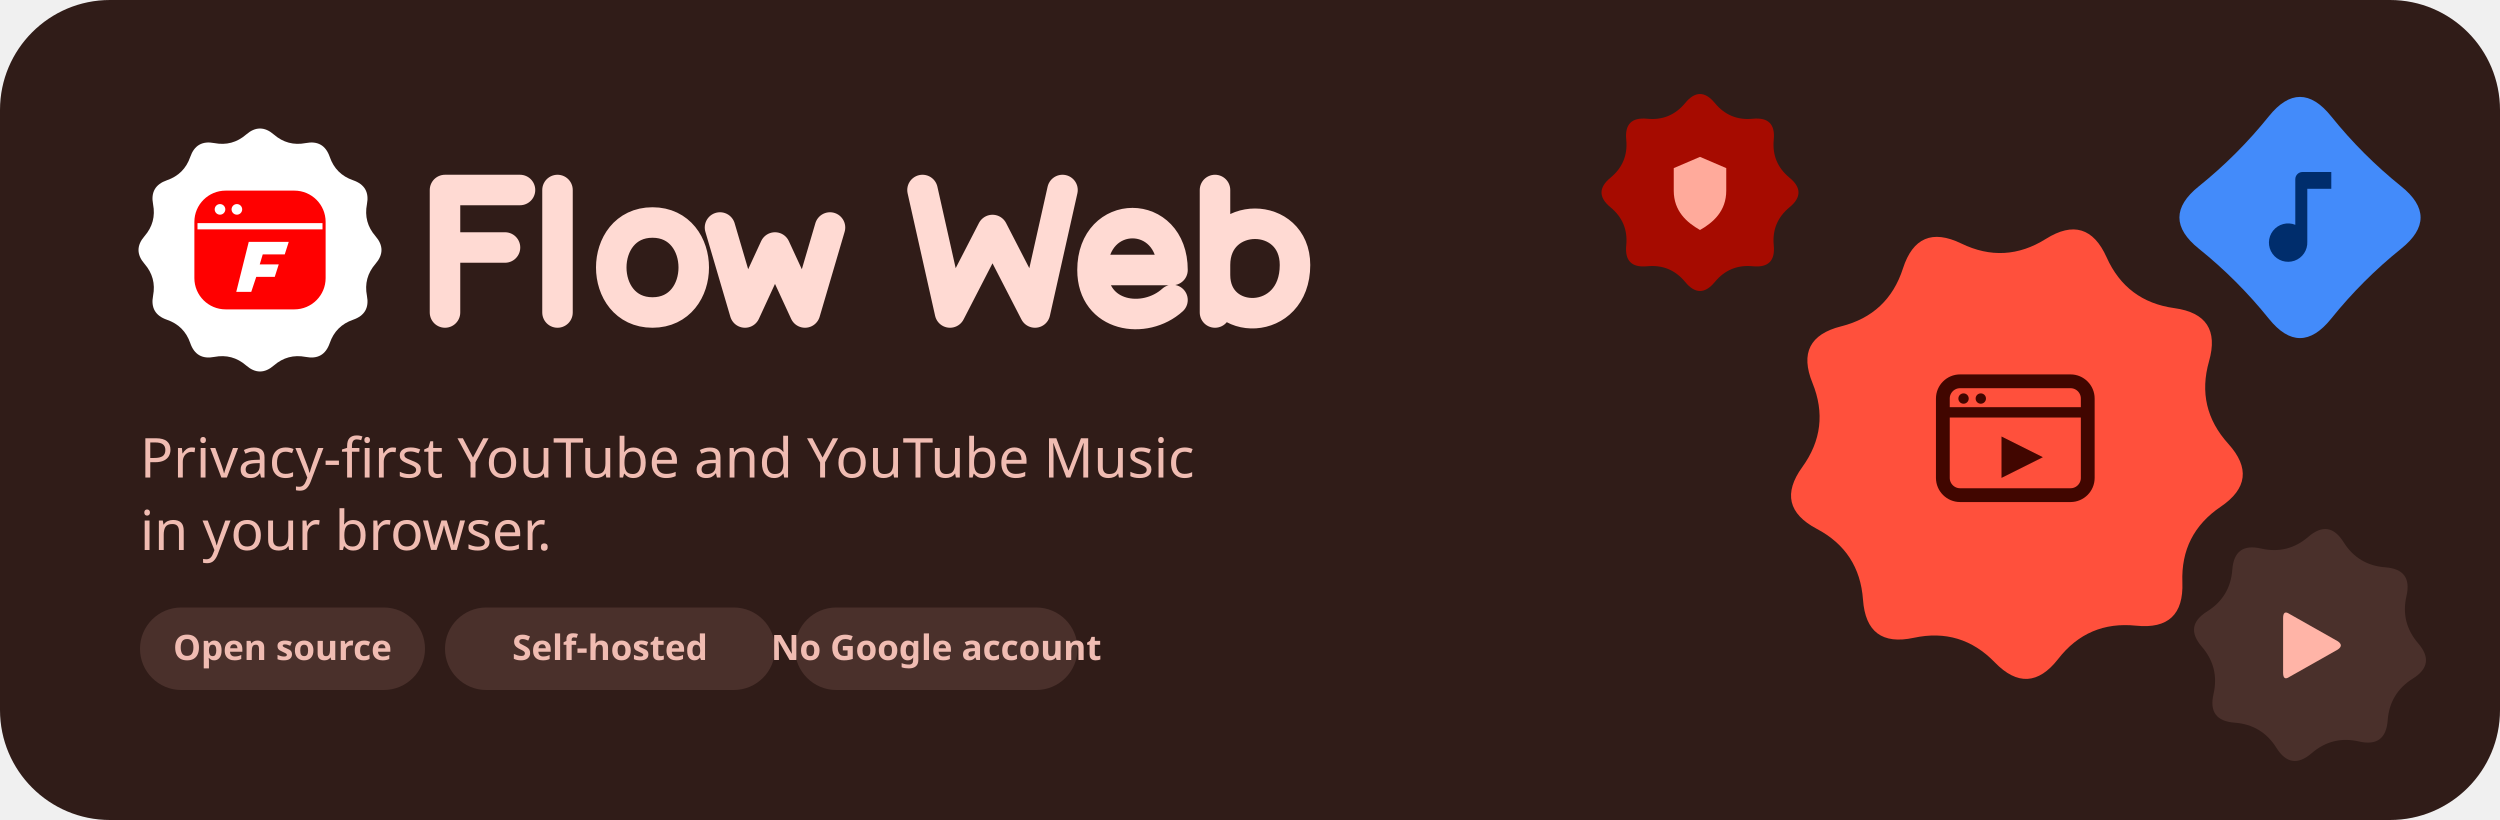
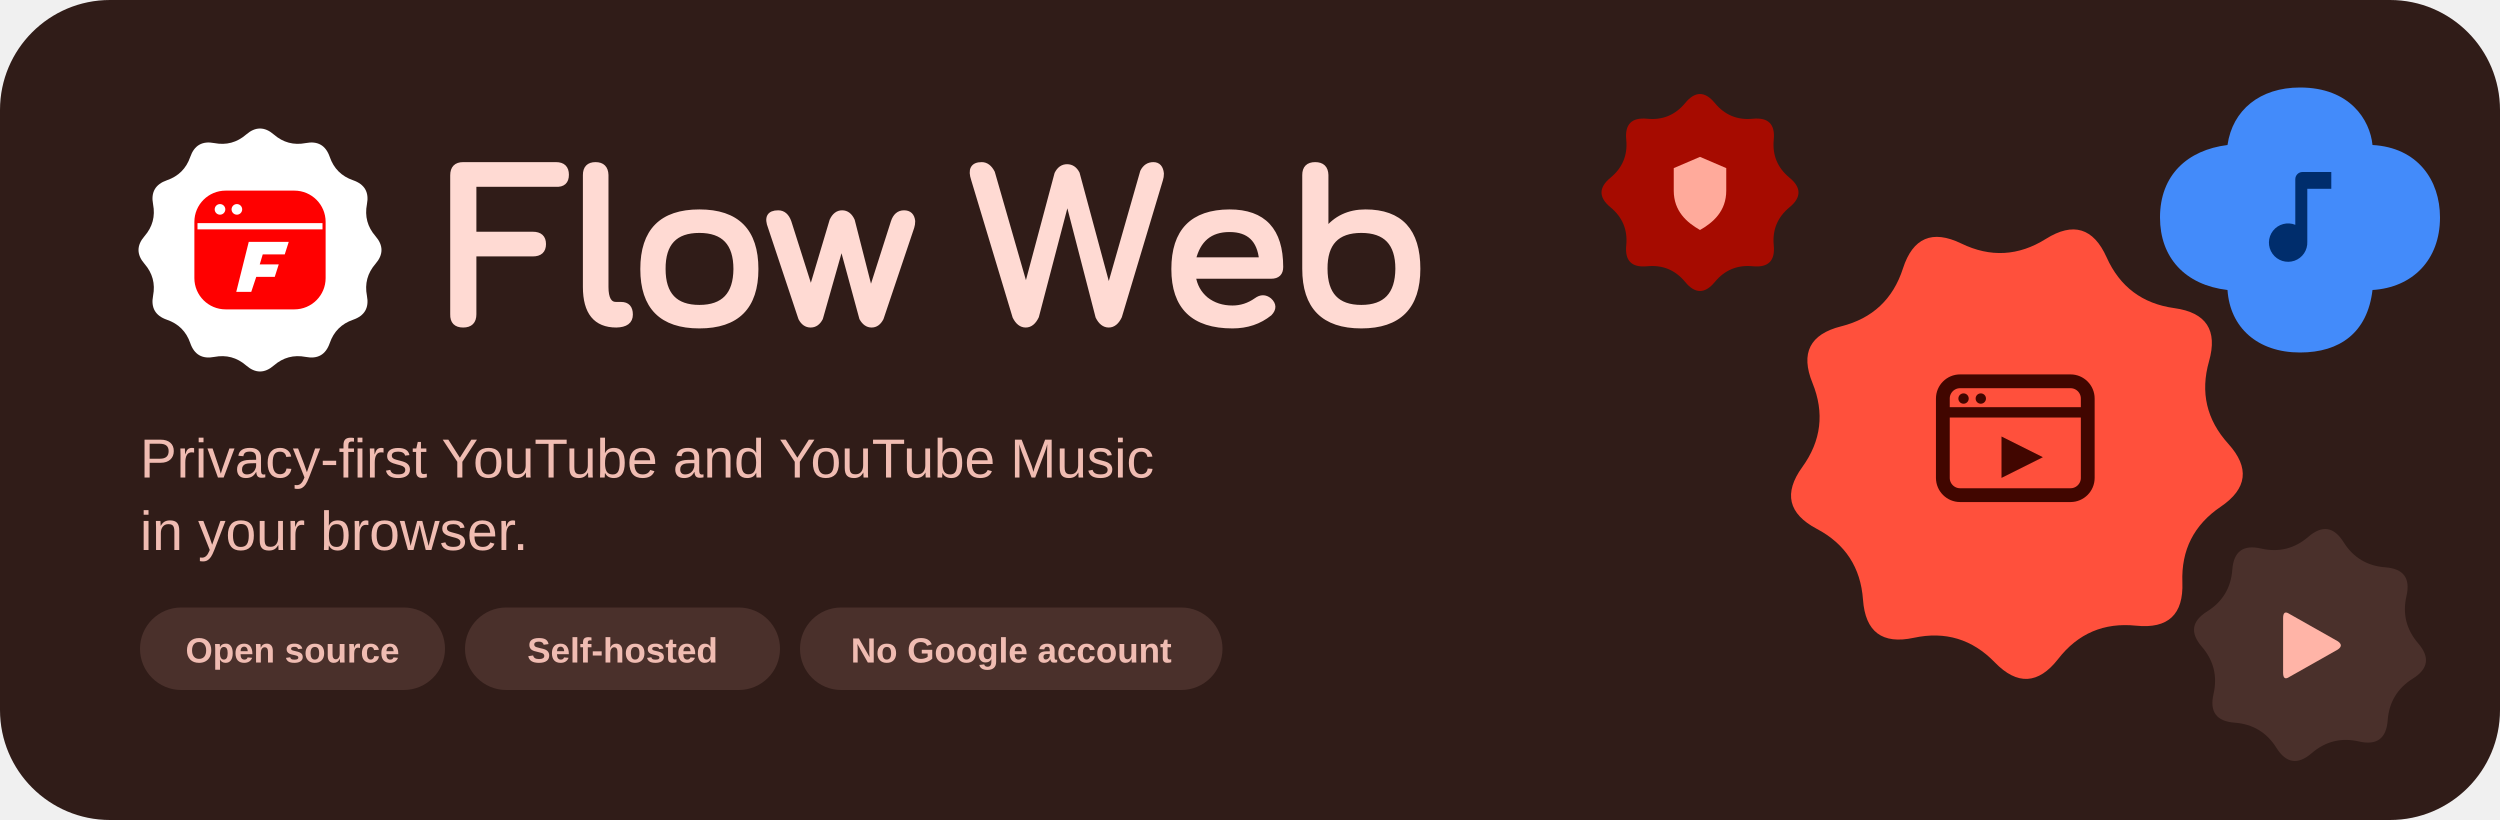
<svg xmlns="http://www.w3.org/2000/svg" width="1000" height="328" viewBox="0 0 1000 328" role="img">
  <rect width="1000" height="328" rx="44" fill="#301C18" />
  <path d="M98.46 53.81 Q104.00 49.00 109.54 53.81 Q115.09 58.62 122.29 57.23 Q129.50 55.83 131.90 62.77 Q134.29 69.71 141.23 72.10 Q148.17 74.50 146.77 81.71 Q145.38 88.91 150.19 94.46 Q155.00 100.00 150.19 105.54 Q145.38 111.09 146.77 118.29 Q148.17 125.50 141.23 127.90 Q134.29 130.29 131.90 137.23 Q129.50 144.17 122.29 142.77 Q115.09 141.38 109.54 146.19 Q104.00 151.00 98.46 146.19 Q92.91 141.38 85.71 142.77 Q78.50 144.17 76.10 137.23 Q73.71 130.29 66.77 127.90 Q59.83 125.50 61.23 118.29 Q62.62 111.09 57.81 105.54 Q53.00 100.00 57.81 94.46 Q62.62 88.91 61.23 81.71 Q59.83 74.50 66.77 72.10 Q73.71 69.71 76.10 62.77 Q78.50 55.83 85.71 57.23 Q92.91 58.62 98.46 53.81Z" fill="#FFFFFF" />
  <g transform="translate(74 70) scale(2.5)">
    <rect x="1.5" y="2.5" width="21" height="19" rx="5" fill="#FF0000" />
    <path d="M2 8.2H22" stroke="white" stroke-width="1" />
    <circle cx="5.6" cy="5.5" r=".85" fill="white" />
    <circle cx="8.3" cy="5.5" r=".85" fill="white" />
    <path d="M10 7L18 7L17.2 9.5H12.8L12.2 11.5H16L15.2 14H11.5L10.5 17H7.5L10 7Z" transform="translate(2.2 5.1) scale(.8)" fill="white" />
  </g>
-   <g transform="translate(178 76)" fill="none" stroke="#FFDAD3" stroke-width="12.2" stroke-linecap="round" stroke-linejoin="round">
-     <path d="M0 49V0H30M0 23H24 M45 0V49 M83 13c-22 0-22 36 0 36s22-36 0-36Z M110 15l10 34 12-26 12 26 10-34 M191 0l11 49 17-33 17 33 11-49 M260 32h31c0-25-32-25-32 0 0 19 21 22 32 12 M308 0v49 M308 30c0-22 32-22 32 0 0 25-32 25-32 4" />
+   <g transform="translate(178 130) scale(1.19)" fill="#FFDAD3" stroke="#FFDAD3" stroke-width="1.7" stroke-linejoin="round">
+     <path d="M2.6 -3.6V-50.3Q2.6 -53.9 6.1 -53.9H37.3Q40.8 -53.9 40.8 -50.5T37.3 -47.3H9.7V-30.5H29.5Q33.1 -30.5 33.1 -27.2T29.5 -23.9H9.7V-3.6Q9.7 0 6.1 0T2.6 -3.6ZM47.2 -12.8V-50.4Q47.2 -53.9 50.6 -53.9T54.1 -50.4V-12.8Q54.1 -6.9 57.5 -6.9H59.2Q62.3 -6.9 62.3 -3.5T57.6 0Q47.2 0 47.2 -12.8ZM66.5 -18.8Q66.5 -38 85.5 -38T104.5 -18.8Q104.5 .3 85.5 .3T66.5 -18.8ZM97.8 -18.8Q97.8 -31.8 85.5 -31.8T73.3 -18.8Q73.3 -5.9 85.5 -5.9T97.8 -18.8ZM157.2 -34.9Q157.2 -33.8 156.9 -32.9L146.6 -2.3Q145.4 0 143.4 0T140.1 -2.3L133.3 -27.3L126.2 -2.3Q125 0 122.9 0T119.6 -2.3L109.4 -32.9Q107.5 -37.7 112 -37.7Q114.5 -37.7 115.6 -34.6L123 -11.3L130.1 -35.1Q131.3 -37.7 133.5 -37.7T136.9 -35.1L143.1 -10.8L150.7 -34.6Q151.7 -37.7 154.3 -37.7T157.2 -34.9ZM240.8 -50.9Q240.8 -49.8 240.5 -48.9L226.7 -2.9Q225.3 0 223.1 0T219.5 -2.8L209.2 -42.6L198.8 -2.9Q197.4 0 195.2 0T191.6 -2.8L177.7 -48.9Q176 -53.9 180.4 -53.9Q182.6 -53.9 184 -51.2L195.3 -11.9L205.7 -50.8Q206.9 -53.2 209.1 -53.2T212.5 -50.9L223.1 -11.6L234.5 -51.5Q235.7 -53.9 238.1 -53.9T240.8 -50.9ZM277.7 -16.4H251.5Q252.2 -11.6 255.8 -8.6Q259.5 -5.7 264.7 -5.7Q269 -5.7 272.7 -8.3Q275 -10 277.1 -8.3Q279.4 -6.2 277.2 -3.9Q272 0.3 264.7 .3Q245 .3 245 -18.8T263.7 -38Q280.9 -38 280.9 -19.5Q280.9 -16.4 277.7 -16.4ZM251.5 -21.9H274.5Q273.5 -32.1 263.7 -32.1T251.5 -21.9ZM327 -18.9Q327 .3 308 .3Q289 .3 289 -18.9V-50.4Q289 -53.9 292.5 -53.9T296.1 -50.4V-31.7Q301 -38 309.4 -38Q327 -38 327 -18.9ZM320.3 -18.9Q320.3 -31.8 308 -31.8T295.8 -18.9Q295.8 -5.9 308 -5.9T320.3 -18.9Z" />
  </g>
-   <g font-family="Nunito, Arial Rounded MT Bold, system-ui, sans-serif" fill="#F0BCB2" font-size="22" font-weight="500">
+   <g font-family="Arial, Helvetica, sans-serif" fill="#F0BCB2" font-size="22" font-weight="400">
    <text x="56" y="191">Privacy-first YouTube and YouTube Music</text>
    <text x="56" y="220">in your browser.</text>
  </g>
-   <rect x="56" y="243" width="114" height="33" rx="16.5" fill="#4A302B" />
-   <text x="113" y="264" font-family="Nunito, Arial Rounded MT Bold, system-ui, sans-serif" font-size="14" font-weight="700" fill="#F0BCB2" text-anchor="middle">Open source</text>
-   <rect x="178" y="243" width="132" height="33" rx="16.5" fill="#4A302B" />
-   <text x="244" y="264" font-family="Nunito, Arial Rounded MT Bold, system-ui, sans-serif" font-size="14" font-weight="700" fill="#F0BCB2" text-anchor="middle">Self-hosted</text>
-   <rect x="318" y="243" width="113" height="33" rx="16.5" fill="#4A302B" />
-   <text x="374.5" y="264" font-family="Nunito, Arial Rounded MT Bold, system-ui, sans-serif" font-size="14" font-weight="700" fill="#F0BCB2" text-anchor="middle">No Google account</text>
+   <rect x="56" y="243" width="122" height="33" rx="16.5" fill="#4A302B" />
+   <text x="117" y="265" font-family="Arial, Helvetica, sans-serif" font-size="14" font-weight="700" fill="#F0BCB2" text-anchor="middle">Open source</text>
+   <rect x="186" y="243" width="126" height="33" rx="16.5" fill="#4A302B" />
+   <text x="249" y="265" font-family="Arial, Helvetica, sans-serif" font-size="14" font-weight="700" fill="#F0BCB2" text-anchor="middle">Self-hosted</text>
+   <rect x="320" y="243" width="169" height="33" rx="16.5" fill="#4A302B" />
+   <text x="404.5" y="265" font-family="Arial, Helvetica, sans-serif" font-size="14" font-weight="700" fill="#F0BCB2" text-anchor="middle">No Google account</text>
  <path d="M674.08 41.20 Q680.00 34.00 685.92 41.20 Q691.85 48.40 701.13 47.50 Q710.41 46.59 709.50 55.87 Q708.60 65.15 715.80 71.08 Q723.00 77.00 715.80 82.92 Q708.60 88.85 709.50 98.13 Q710.41 107.41 701.13 106.50 Q691.85 105.60 685.92 112.80 Q680.00 120.00 674.08 112.80 Q668.15 105.60 658.87 106.50 Q649.59 107.41 650.50 98.13 Q651.40 88.85 644.20 82.92 Q637.00 77.00 644.20 71.08 Q651.40 65.15 650.50 55.87 Q649.59 46.59 658.87 47.50 Q668.15 48.40 674.08 41.20Z" fill="#A60B00" />
  <g transform="translate(662 59) scale(0.75)" color="#FFAA9B">
    <path d="M24 5 38 11v12c0 11-7 17-14 21-7-4-14-10-14-21V11Z" fill="currentColor" />
  </g>
  <path d="M891.30 177.50 Q904.29 191.85 888.26 202.71 Q872.23 213.56 872.95 232.91 Q873.68 252.26 854.42 250.27 Q835.16 248.28 823.28 263.57 Q811.40 278.85 797.92 264.95 Q784.45 251.05 765.52 255.12 Q746.59 259.19 745.20 239.88 Q743.82 220.57 726.70 211.53 Q709.59 202.48 720.93 186.80 Q732.28 171.11 724.99 153.18 Q717.69 135.25 736.47 130.53 Q755.24 125.81 761.18 107.38 Q767.12 88.95 784.54 97.41 Q801.95 105.86 818.35 95.56 Q834.74 85.26 842.65 102.93 Q850.56 120.60 869.73 123.25 Q888.91 125.90 883.61 144.52 Q878.31 163.14 891.30 177.50Z" fill="#FF503C" />
  <g transform="translate(773 147) scale(1.38)" color="#410600">
    <rect x="3" y="4" width="42" height="33" rx="5" fill="none" stroke="currentColor" stroke-width="4" />
    <path d="M4 13h40" stroke="currentColor" stroke-width="3" />
    <circle cx="9" cy="9" r="1.5" fill="currentColor" />
    <circle cx="14" cy="9" r="1.5" fill="currentColor" />
    <path d="m20 20 12 6-12 6z" fill="currentColor" />
  </g>
-   <path d="M960.47 74.53 Q976.00 87.00 960.47 99.47 Q944.95 111.95 932.47 127.47 Q920.00 143.00 907.53 127.47 Q895.05 111.95 879.53 99.47 Q864.00 87.00 879.53 74.53 Q895.05 62.05 907.53 46.53 Q920.00 31.00 932.47 46.53 Q944.95 62.05 960.47 74.53Z" fill="#438BFA" />
+   <path d="M920 35C940 35 948 48 949 58C967 59 976 72 976 87C976 104 965 115 949 116C947 133 936 141 920 141C903 141 892 131 891 116C874 114 864 103 864 87C864 70 875 60 891 58C893 44 904 35 920 35Z" fill="#438BFA" />
  <g transform="translate(897 64) scale(0.96)" color="#002D6C">
    <path d="M27 8v26a8 8 0 1 1-5-7V8a3 3 0 0 1 3-3h12v7H27Z" fill="currentColor" />
  </g>
  <path d="M967.28 257.34 Q974.43 265.62 965.15 271.42 Q955.88 277.23 955.07 288.14 Q954.27 299.05 943.61 296.59 Q932.95 294.14 924.66 301.28 Q916.38 308.43 910.58 299.15 Q904.77 289.88 893.86 289.07 Q882.95 288.27 885.41 277.61 Q887.86 266.95 880.72 258.66 Q873.57 250.38 882.85 244.58 Q892.12 238.77 892.93 227.86 Q893.73 216.95 904.39 219.41 Q915.05 221.86 923.34 214.72 Q931.62 207.57 937.42 216.85 Q943.23 226.12 954.14 226.93 Q965.05 227.73 962.59 238.39 Q960.14 249.05 967.28 257.34Z" fill="#4A302B" />
  <g transform="translate(904 238) scale(0.84)" color="#FFB4A7">
    <path d="M14 9q-3-2-3 2v26q0 4 3 2l23-13q3-2 0-4Z" fill="currentColor" />
  </g>
</svg>
